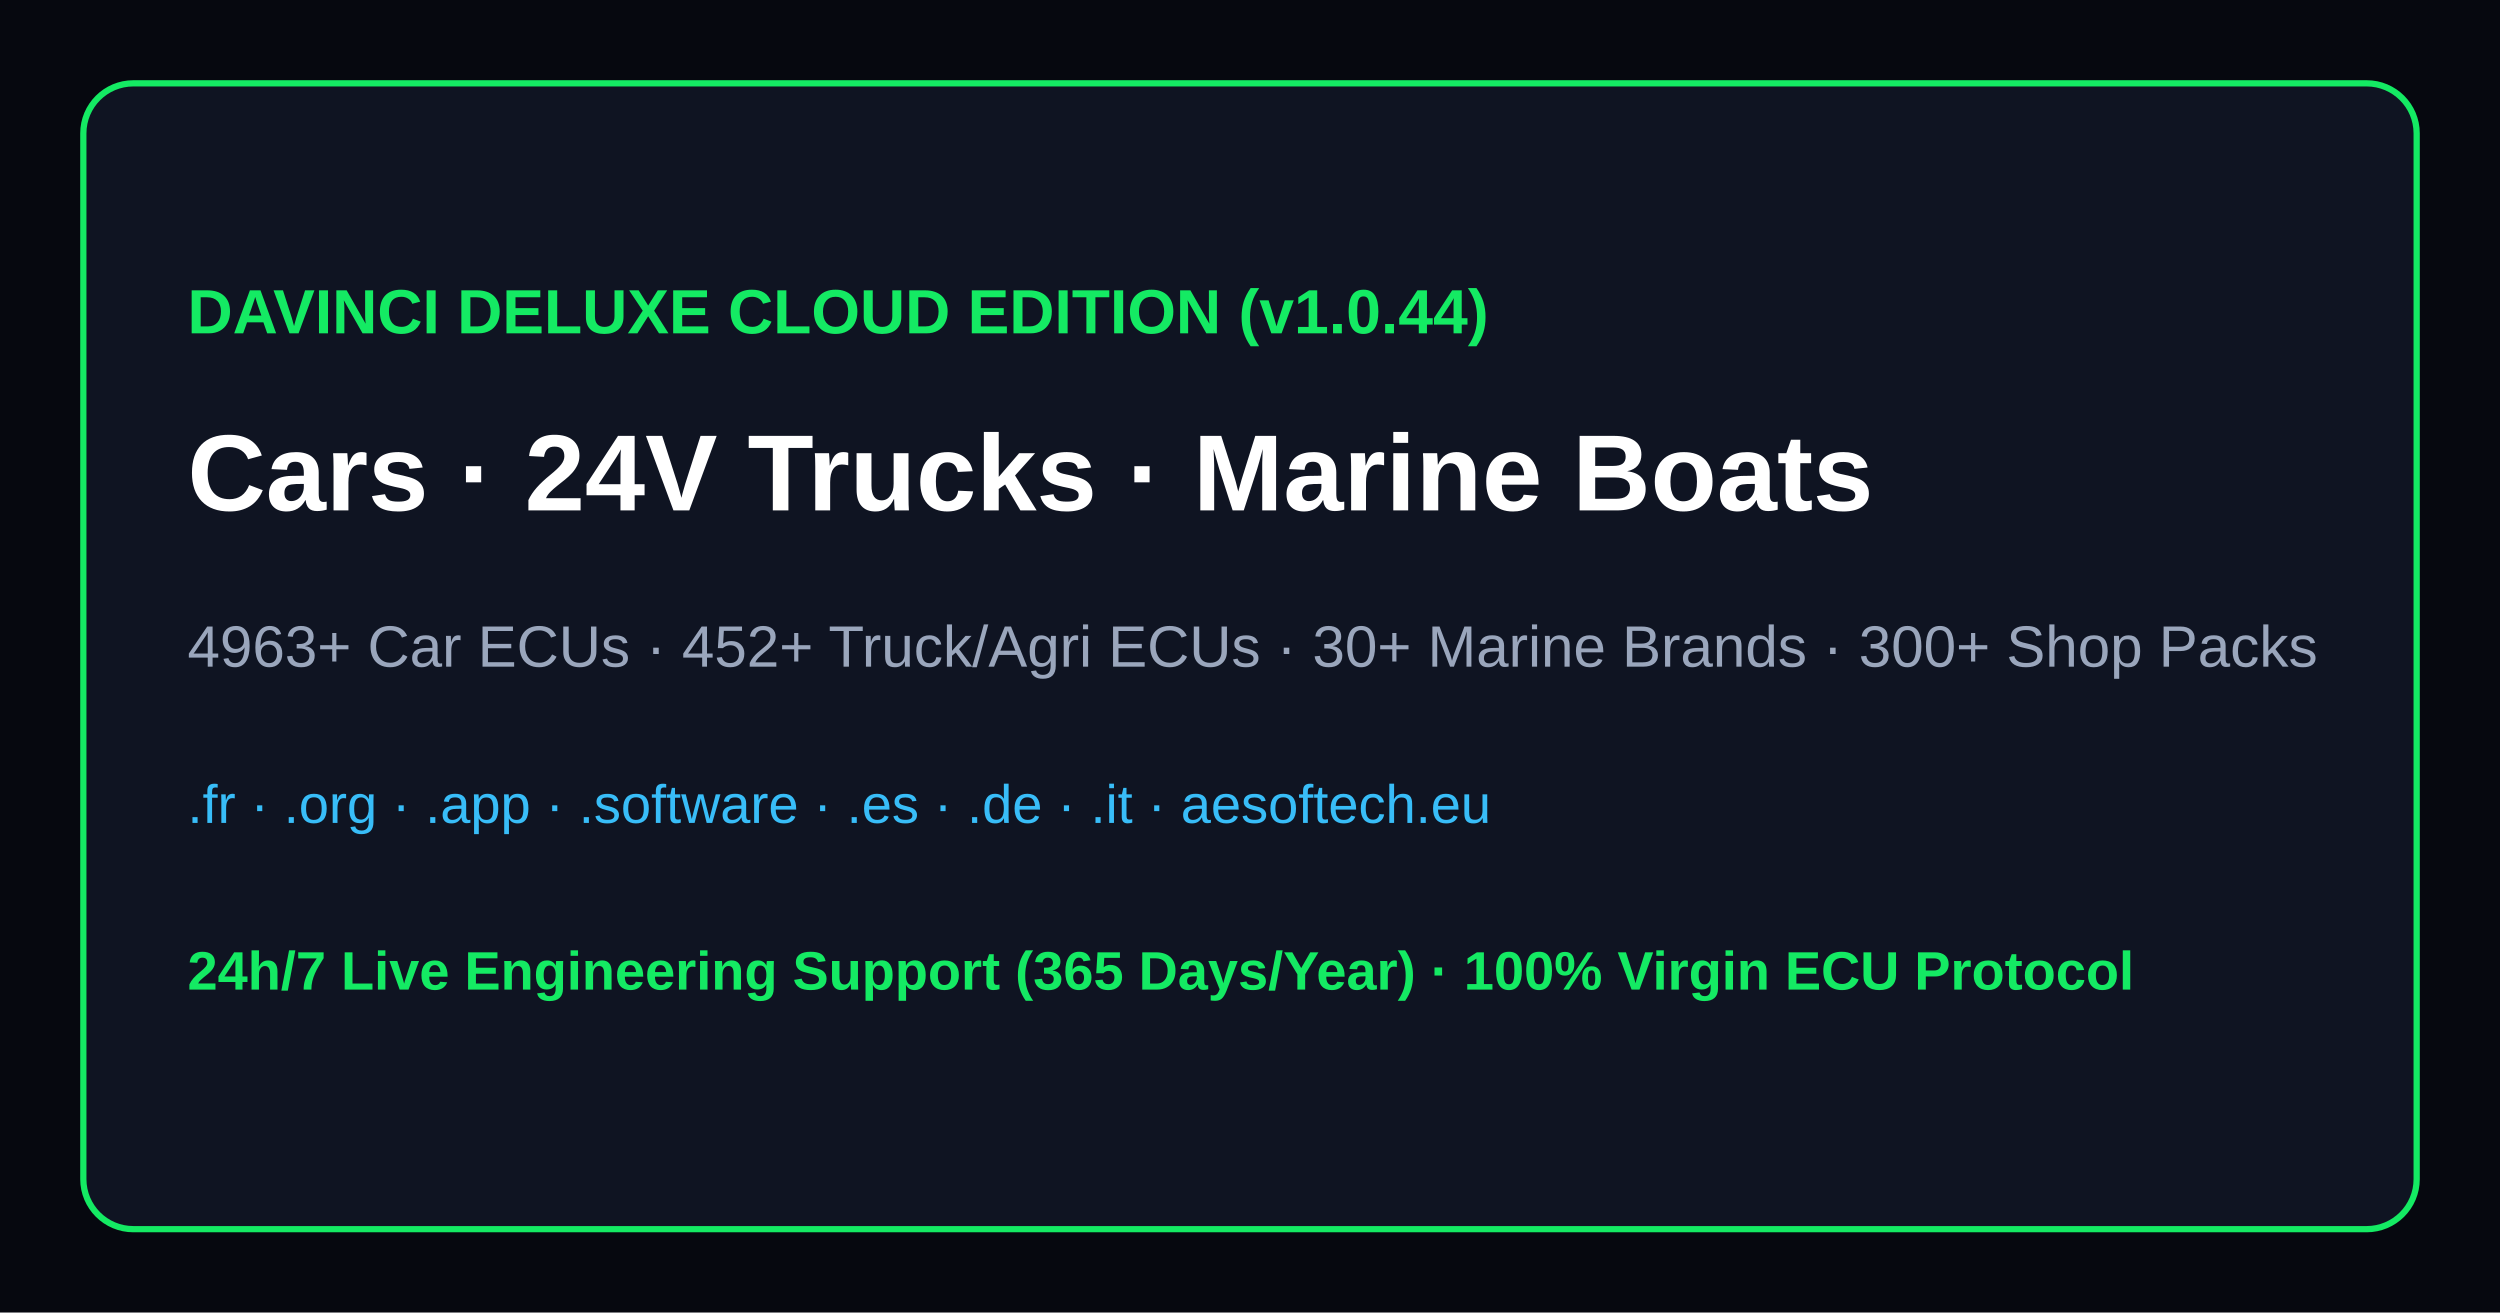
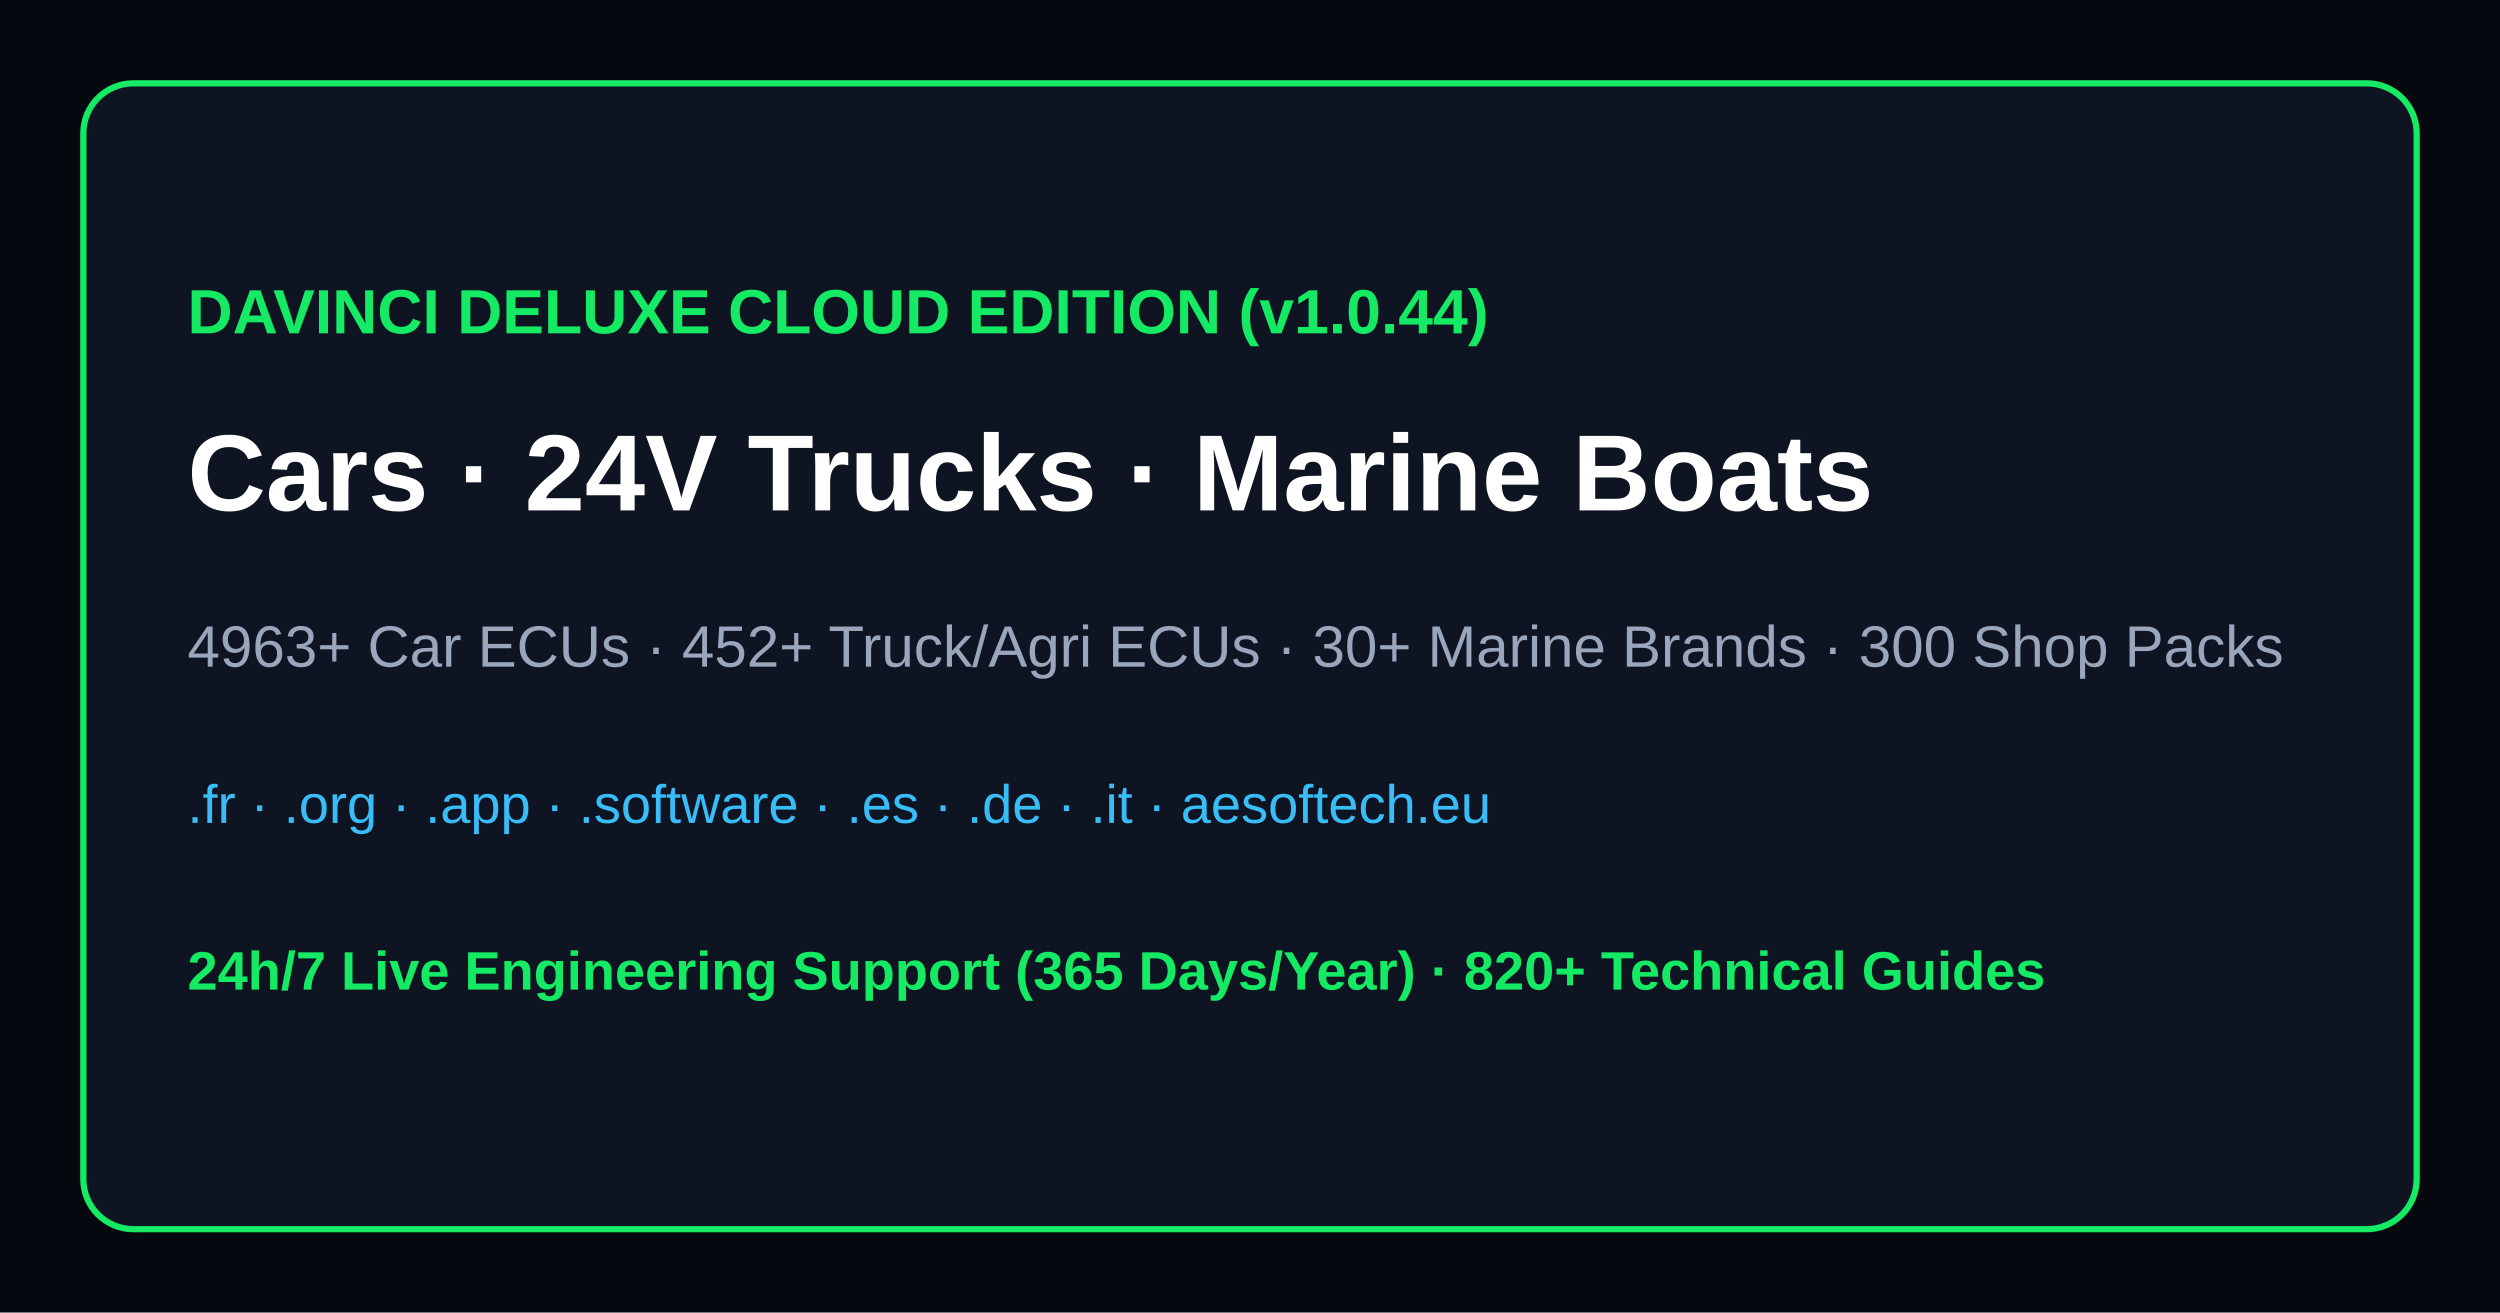
<svg xmlns="http://www.w3.org/2000/svg" width="1200" height="630" viewBox="0 0 1200 630">
  <rect width="1200" height="630" fill="#06080f" />
  <rect x="40" y="40" width="1120" height="550" rx="24" fill="#0f1422" stroke="#14ea63" stroke-width="3" />
  <text x="90" y="160" fill="#14ea63" font-family="Arial,sans-serif" font-size="30" font-weight="bold">DAVINCI DELUXE CLOUD EDITION (v1.0.44)</text>
  <text x="90" y="245" fill="#ffffff" font-family="Arial,sans-serif" font-size="52" font-weight="bold">Cars · 24V Trucks · Marine Boats</text>
-   <text x="90" y="320" fill="#9aa6bc" font-family="Arial,sans-serif" font-size="28">4963+ Car ECUs · 452+ Truck/Agri ECUs · 30+ Marine Brands · 300+ Shop Packs</text>
+   <text x="90" y="320" fill="#9aa6bc" font-family="Arial,sans-serif" font-size="28">4963+ Car ECUs · 452+ Truck/Agri ECUs · 30+ Marine Brands · 300 Shop Packs</text>
  <text x="90" y="395" fill="#38bdf8" font-family="Arial,sans-serif" font-size="26">.fr · .org · .app · .software · .es · .de · .it · aesoftech.eu</text>
-   <text x="90" y="475" fill="#14ea63" font-family="Arial,sans-serif" font-size="26" font-weight="bold">24h/7 Live Engineering Support (365 Days/Year) · 100% Virgin ECU Protocol</text>
+   <text x="90" y="475" fill="#14ea63" font-family="Arial,sans-serif" font-size="26" font-weight="bold">24h/7 Live Engineering Support (365 Days/Year) · 820+ Technical Guides</text>
</svg>
